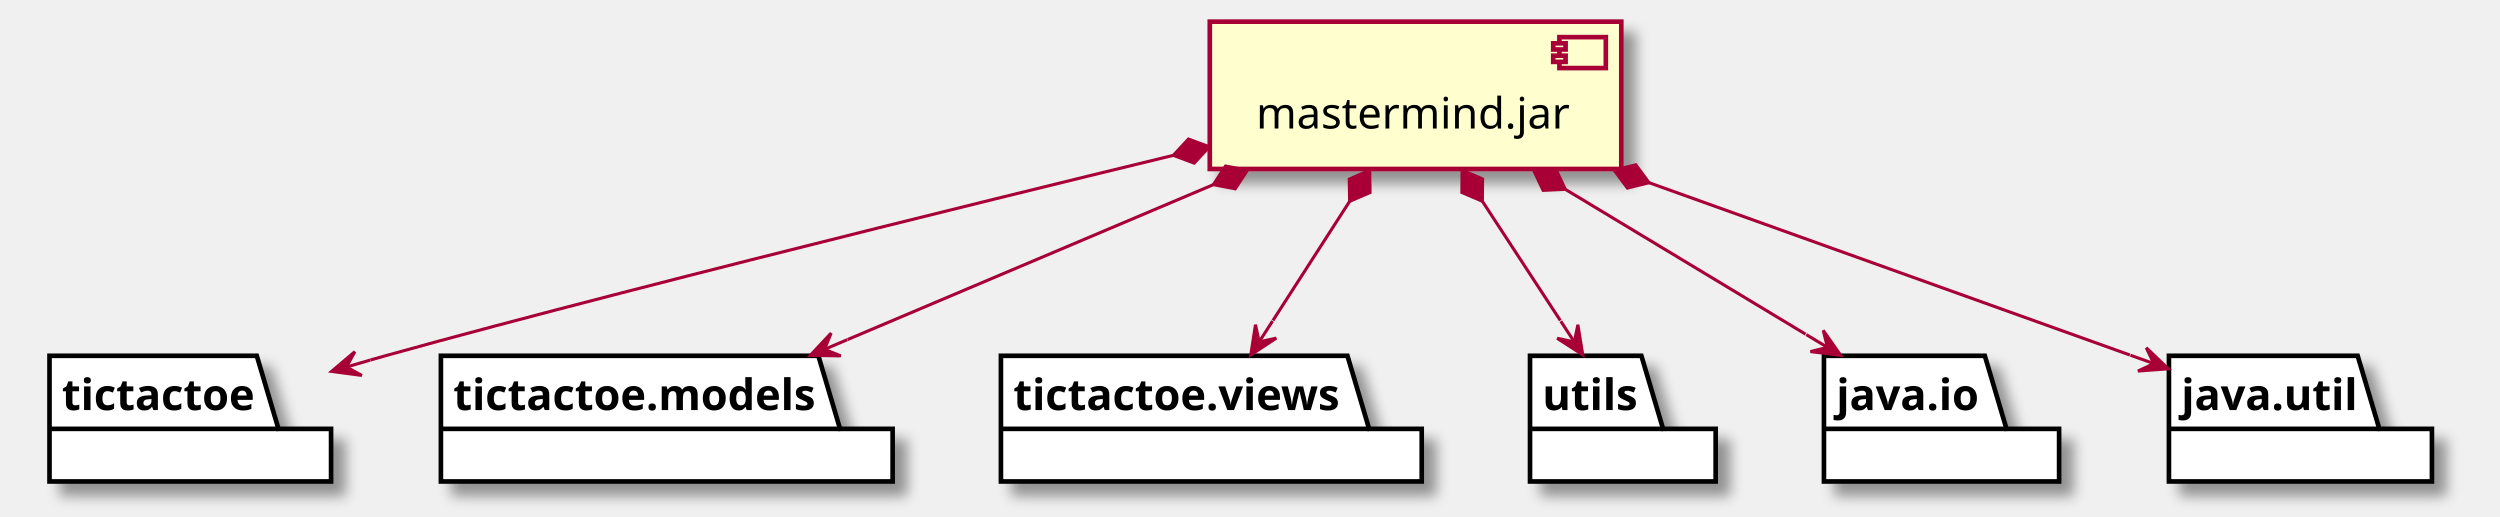
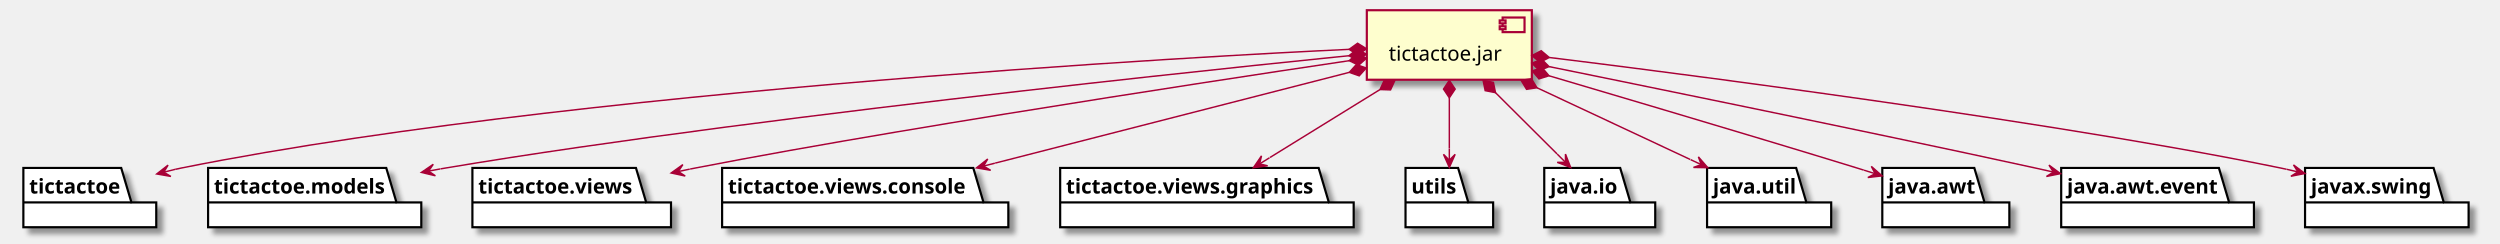
- <svg xmlns="http://www.w3.org/2000/svg" contentScriptType="application/ecmascript" contentStyleType="text/css" height="167px" preserveAspectRatio="none" style="width:808px;height:167px;" version="1.1" viewBox="0 0 808 167" width="808px" zoomAndPan="magnify">
+ <svg xmlns="http://www.w3.org/2000/svg" contentScriptType="application/ecmascript" contentStyleType="text/css" height="167px" preserveAspectRatio="none" style="width:1712px;height:167px;" version="1.1" viewBox="0 0 1712 167" width="1712px" zoomAndPan="magnify">
  <defs>
-     <filter height="300%" id="fyyasagjxrzko" width="300%" x="-1" y="-1">
+     <filter height="300%" id="fzxx6xkf1j1ke" width="300%" x="-1" y="-1">
      <feGaussianBlur result="blurOut" stdDeviation="2.0" />
      <feColorMatrix in="blurOut" result="blurOut2" type="matrix" values="0 0 0 0 0 0 0 0 0 0 0 0 0 0 0 0 0 0 .4 0" />
      <feOffset dx="4.0" dy="4.0" in="blurOut2" result="blurOut3" />
      <feBlend in="SourceGraphic" in2="blurOut3" mode="normal" />
    </filter>
  </defs>
  <g>
-     <polygon fill="#FFFFFF" filter="url(#fyyasagjxrzko)" points="16,115,83,115,90,138.609,107,138.609,107,155.609,16,155.609,16,115" style="stroke: #000000; stroke-width: 1.5;" />
+     <polygon fill="#FFFFFF" filter="url(#fzxx6xkf1j1ke)" points="16,115,83,115,90,138.609,107,138.609,107,155.609,16,155.609,16,115" style="stroke: #000000; stroke-width: 1.5;" />
    <line style="stroke: #000000; stroke-width: 1.5;" x1="16" x2="90" y1="138.609" y2="138.609" />
    <text fill="#000000" font-family="sans-serif" font-size="14" font-weight="bold" lengthAdjust="spacingAndGlyphs" textLength="61" x="20" y="132.533">tictactoe</text>
-     <polygon fill="#FFFFFF" filter="url(#fyyasagjxrzko)" points="142.5,115,264.5,115,271.5,138.609,288.5,138.609,288.5,155.609,142.5,155.609,142.5,115" style="stroke: #000000; stroke-width: 1.5;" />
+     <polygon fill="#FFFFFF" filter="url(#fzxx6xkf1j1ke)" points="142.5,115,264.5,115,271.5,138.609,288.5,138.609,288.5,155.609,142.5,155.609,142.5,115" style="stroke: #000000; stroke-width: 1.5;" />
    <line style="stroke: #000000; stroke-width: 1.5;" x1="142.5" x2="271.5" y1="138.609" y2="138.609" />
    <text fill="#000000" font-family="sans-serif" font-size="14" font-weight="bold" lengthAdjust="spacingAndGlyphs" textLength="116" x="146.5" y="132.533">tictactoe.models</text>
-     <polygon fill="#FFFFFF" filter="url(#fyyasagjxrzko)" points="323.5,115,435.5,115,442.5,138.609,459.5,138.609,459.5,155.609,323.5,155.609,323.5,115" style="stroke: #000000; stroke-width: 1.5;" />
+     <polygon fill="#FFFFFF" filter="url(#fzxx6xkf1j1ke)" points="323.5,115,435.5,115,442.5,138.609,459.5,138.609,459.5,155.609,323.5,155.609,323.5,115" style="stroke: #000000; stroke-width: 1.5;" />
    <line style="stroke: #000000; stroke-width: 1.5;" x1="323.5" x2="442.5" y1="138.609" y2="138.609" />
    <text fill="#000000" font-family="sans-serif" font-size="14" font-weight="bold" lengthAdjust="spacingAndGlyphs" textLength="106" x="327.5" y="132.533">tictactoe.views</text>
-     <polygon fill="#FFFFFF" filter="url(#fyyasagjxrzko)" points="494.5,115,530.5,115,537.5,138.609,554.5,138.609,554.5,155.609,494.5,155.609,494.5,115" style="stroke: #000000; stroke-width: 1.5;" />
-     <line style="stroke: #000000; stroke-width: 1.5;" x1="494.5" x2="537.5" y1="138.609" y2="138.609" />
-     <text fill="#000000" font-family="sans-serif" font-size="14" font-weight="bold" lengthAdjust="spacingAndGlyphs" textLength="30" x="498.5" y="132.533">utils</text>
-     <polygon fill="#FFFFFF" filter="url(#fyyasagjxrzko)" points="589.5,115,641.5,115,648.5,138.609,665.5,138.609,665.5,155.609,589.5,155.609,589.5,115" style="stroke: #000000; stroke-width: 1.5;" />
-     <line style="stroke: #000000; stroke-width: 1.5;" x1="589.5" x2="648.5" y1="138.609" y2="138.609" />
-     <text fill="#000000" font-family="sans-serif" font-size="14" font-weight="bold" lengthAdjust="spacingAndGlyphs" textLength="46" x="593.5" y="132.533">java.io</text>
-     <polygon fill="#FFFFFF" filter="url(#fyyasagjxrzko)" points="701,115,762,115,769,138.609,786,138.609,786,155.609,701,155.609,701,115" style="stroke: #000000; stroke-width: 1.5;" />
-     <line style="stroke: #000000; stroke-width: 1.5;" x1="701" x2="769" y1="138.609" y2="138.609" />
-     <text fill="#000000" font-family="sans-serif" font-size="14" font-weight="bold" lengthAdjust="spacingAndGlyphs" textLength="55" x="705" y="132.533">java.util</text>
-     <rect fill="#FEFECE" filter="url(#fyyasagjxrzko)" height="47.609" style="stroke: #A80036; stroke-width: 1.5;" width="133" x="391" y="7" />
-     <rect fill="#FEFECE" height="10" style="stroke: #A80036; stroke-width: 1.5;" width="15" x="504" y="12" />
-     <rect fill="#FEFECE" height="2" style="stroke: #A80036; stroke-width: 1.5;" width="4" x="502" y="14" />
-     <rect fill="#FEFECE" height="2" style="stroke: #A80036; stroke-width: 1.5;" width="4" x="502" y="18" />
-     <text fill="#000000" font-family="sans-serif" font-size="14" lengthAdjust="spacingAndGlyphs" textLength="93" x="406" y="41.533">mastermind.jar</text>
-     <path d="M379.195,50.211 C379.195,50.211 210.76,90.92 124.5,115 C122.918,115.442 121.316,115.895 119.7,116.357 " fill="none" id="jar-tictactoe" style="stroke: #A80036; stroke-width: 1.0;" />
-     <polygon fill="#A80036" points="107.176,120.034,116.938,121.337,111.973,118.626,114.685,113.661,107.176,120.034" style="stroke: #A80036; stroke-width: 1.0;" />
-     <line style="stroke: #A80036; stroke-width: 1.0;" x1="111.973" x2="119.65" y1="118.626" y2="116.372" />
-     <polygon fill="#A80036" points="390.873,47.448,384.113,44.937,379.195,50.211,385.955,52.722,390.873,47.448" style="stroke: #A80036; stroke-width: 1.0;" />
-     <path d="M392.141,59.684 C392.141,59.684 309.281,94.779 273.947,109.745 " fill="none" id="jar-tictactoe.models" style="stroke: #A80036; stroke-width: 1.0;" />
-     <polygon fill="#A80036" points="261.888,114.852,271.735,115.025,266.492,112.902,268.615,107.659,261.888,114.852" style="stroke: #A80036; stroke-width: 1.0;" />
-     <line style="stroke: #A80036; stroke-width: 1.0;" x1="266.492" x2="273.858" y1="112.902" y2="109.782" />
-     <polygon fill="#A80036" points="403.19,55.003,396.105,53.661,392.141,59.684,399.226,61.027,403.19,55.003" style="stroke: #A80036; stroke-width: 1.0;" />
-     <path d="M436.191,65.092 C436.191,65.092 419.01,91.775 411.414,103.574 " fill="none" id="jar-tictactoe.views" style="stroke: #A80036; stroke-width: 1.0;" />
-     <polygon fill="#A80036" points="404.26,114.684,412.496,109.282,406.967,110.48,405.769,104.951,404.26,114.684" style="stroke: #A80036; stroke-width: 1.0;" />
-     <line style="stroke: #A80036; stroke-width: 1.0;" x1="406.967" x2="411.298" y1="110.48" y2="103.754" />
-     <polygon fill="#A80036" points="442.688,55.003,436.077,57.882,436.191,65.092,442.803,62.213,442.688,55.003" style="stroke: #A80036; stroke-width: 1.0;" />
-     <path d="M479.101,65.048 C479.101,65.048 496.573,91.775 504.285,103.574 " fill="none" id="jar-utils" style="stroke: #A80036; stroke-width: 1.0;" />
-     <polygon fill="#A80036" points="511.547,114.684,509.971,104.962,508.811,110.499,503.274,109.339,511.547,114.684" style="stroke: #A80036; stroke-width: 1.0;" />
-     <line style="stroke: #A80036; stroke-width: 1.0;" x1="508.811" x2="504.435" y1="110.499" y2="103.802" />
-     <polygon fill="#A80036" points="472.536,55.003,472.47,62.214,479.101,65.048,479.167,57.837,472.536,55.003" style="stroke: #A80036; stroke-width: 1.0;" />
-     <path d="M505.927,61.199 C505.927,61.199 560.104,93.864 583.549,108 " fill="none" id="jar-java.io" style="stroke: #A80036; stroke-width: 1.0;" />
-     <polygon fill="#A80036" points="594.913,114.852,589.271,106.779,590.631,112.27,585.14,113.63,594.913,114.852" style="stroke: #A80036; stroke-width: 1.0;" />
-     <line style="stroke: #A80036; stroke-width: 1.0;" x1="590.631" x2="583.78" y1="112.27" y2="108.14" />
-     <polygon fill="#A80036" points="495.651,55.003,498.724,61.527,505.927,61.199,502.855,54.676,495.651,55.003" style="stroke: #A80036; stroke-width: 1.0;" />
-     <path d="M532.981,59.051 C532.981,59.051 644.594,99.053 688.389,114.749 " fill="none" id="jar-java.util" style="stroke: #A80036; stroke-width: 1.0;" />
-     <polygon fill="#A80036" points="700.804,119.198,693.681,112.396,696.097,117.511,690.982,119.927,700.804,119.198" style="stroke: #A80036; stroke-width: 1.0;" />
-     <line style="stroke: #A80036; stroke-width: 1.0;" x1="696.097" x2="688.566" y1="117.511" y2="114.812" />
-     <polygon fill="#A80036" points="521.684,55.003,525.983,60.793,532.981,59.051,528.682,53.262,521.684,55.003" style="stroke: #A80036; stroke-width: 1.0;" />
+     <polygon fill="#FFFFFF" filter="url(#fzxx6xkf1j1ke)" points="494.5,115,666.5,115,673.5,138.609,690.5,138.609,690.5,155.609,494.5,155.609,494.5,115" style="stroke: #000000; stroke-width: 1.5;" />
+     <line style="stroke: #000000; stroke-width: 1.5;" x1="494.5" x2="673.5" y1="138.609" y2="138.609" />
+     <text fill="#000000" font-family="sans-serif" font-size="14" font-weight="bold" lengthAdjust="spacingAndGlyphs" textLength="166" x="498.5" y="132.533">tictactoe.views.console</text>
+     <polygon fill="#FFFFFF" filter="url(#fzxx6xkf1j1ke)" points="726,115,903,115,910,138.609,927,138.609,927,155.609,726,155.609,726,115" style="stroke: #000000; stroke-width: 1.5;" />
+     <line style="stroke: #000000; stroke-width: 1.5;" x1="726" x2="910" y1="138.609" y2="138.609" />
+     <text fill="#000000" font-family="sans-serif" font-size="14" font-weight="bold" lengthAdjust="spacingAndGlyphs" textLength="171" x="730" y="132.533">tictactoe.views.graphics</text>
+     <polygon fill="#FFFFFF" filter="url(#fzxx6xkf1j1ke)" points="962.5,115,998.5,115,1005.5,138.609,1022.5,138.609,1022.5,155.609,962.5,155.609,962.5,115" style="stroke: #000000; stroke-width: 1.5;" />
+     <line style="stroke: #000000; stroke-width: 1.5;" x1="962.5" x2="1005.5" y1="138.609" y2="138.609" />
+     <text fill="#000000" font-family="sans-serif" font-size="14" font-weight="bold" lengthAdjust="spacingAndGlyphs" textLength="30" x="966.5" y="132.533">utils</text>
+     <polygon fill="#FFFFFF" filter="url(#fzxx6xkf1j1ke)" points="1057.5,115,1109.5,115,1116.5,138.609,1133.5,138.609,1133.5,155.609,1057.5,155.609,1057.5,115" style="stroke: #000000; stroke-width: 1.5;" />
+     <line style="stroke: #000000; stroke-width: 1.5;" x1="1057.5" x2="1116.5" y1="138.609" y2="138.609" />
+     <text fill="#000000" font-family="sans-serif" font-size="14" font-weight="bold" lengthAdjust="spacingAndGlyphs" textLength="46" x="1061.5" y="132.533">java.io</text>
+     <polygon fill="#FFFFFF" filter="url(#fzxx6xkf1j1ke)" points="1169,115,1230,115,1237,138.609,1254,138.609,1254,155.609,1169,155.609,1169,115" style="stroke: #000000; stroke-width: 1.5;" />
+     <line style="stroke: #000000; stroke-width: 1.5;" x1="1169" x2="1237" y1="138.609" y2="138.609" />
+     <text fill="#000000" font-family="sans-serif" font-size="14" font-weight="bold" lengthAdjust="spacingAndGlyphs" textLength="55" x="1173" y="132.533">java.util</text>
+     <polygon fill="#FFFFFF" filter="url(#fzxx6xkf1j1ke)" points="1289,115,1352,115,1359,138.609,1376,138.609,1376,155.609,1289,155.609,1289,115" style="stroke: #000000; stroke-width: 1.5;" />
+     <line style="stroke: #000000; stroke-width: 1.5;" x1="1289" x2="1359" y1="138.609" y2="138.609" />
+     <text fill="#000000" font-family="sans-serif" font-size="14" font-weight="bold" lengthAdjust="spacingAndGlyphs" textLength="57" x="1293" y="132.533">java.awt</text>
+     <polygon fill="#FFFFFF" filter="url(#fzxx6xkf1j1ke)" points="1411.5,115,1519.5,115,1526.5,138.609,1543.5,138.609,1543.5,155.609,1411.5,155.609,1411.5,115" style="stroke: #000000; stroke-width: 1.5;" />
+     <line style="stroke: #000000; stroke-width: 1.5;" x1="1411.5" x2="1526.5" y1="138.609" y2="138.609" />
+     <text fill="#000000" font-family="sans-serif" font-size="14" font-weight="bold" lengthAdjust="spacingAndGlyphs" textLength="102" x="1415.5" y="132.533">java.awt.event</text>
+     <polygon fill="#FFFFFF" filter="url(#fzxx6xkf1j1ke)" points="1578.5,115,1666.5,115,1673.5,138.609,1690.5,138.609,1690.5,155.609,1578.5,155.609,1578.5,115" style="stroke: #000000; stroke-width: 1.5;" />
+     <line style="stroke: #000000; stroke-width: 1.5;" x1="1578.5" x2="1673.5" y1="138.609" y2="138.609" />
+     <text fill="#000000" font-family="sans-serif" font-size="14" font-weight="bold" lengthAdjust="spacingAndGlyphs" textLength="82" x="1582.5" y="132.533">javax.swing</text>
+     <rect fill="#FEFECE" filter="url(#fzxx6xkf1j1ke)" height="47.609" style="stroke: #A80036; stroke-width: 1.5;" width="113" x="936" y="7" />
+     <rect fill="#FEFECE" height="10" style="stroke: #A80036; stroke-width: 1.5;" width="15" x="1029" y="12" />
+     <rect fill="#FEFECE" height="2" style="stroke: #A80036; stroke-width: 1.5;" width="4" x="1027" y="14" />
+     <rect fill="#FEFECE" height="2" style="stroke: #A80036; stroke-width: 1.5;" width="4" x="1027" y="18" />
+     <text fill="#000000" font-family="sans-serif" font-size="14" lengthAdjust="spacingAndGlyphs" textLength="73" x="951" y="41.533">tictactoe.jar</text>
+     <path d="M923.817,33.798 C923.817,33.798 417.234,56.345 124.5,115 C123.009,115.299 121.503,115.619 119.988,115.958 " fill="none" id="jar-tictactoe" style="stroke: #A80036; stroke-width: 1.0;" />
+     <polygon fill="#A80036" points="107.325,119.126,117.027,120.822,112.176,117.912,115.085,113.061,107.325,119.126" style="stroke: #A80036; stroke-width: 1.0;" />
+     <line style="stroke: #A80036; stroke-width: 1.0;" x1="112.176" x2="119.936" y1="117.912" y2="115.971" />
+     <polygon fill="#A80036" points="935.811,33.412,929.685,29.607,923.817,33.798,929.943,37.603,935.811,33.412" style="stroke: #A80036; stroke-width: 1.0;" />
+     <path d="M923.745,38.168 C923.745,38.168 529.825,77.231 305.5,115 C304.207,115.218 302.904,115.442 301.594,115.671 " fill="none" id="jar-tictactoe.models" style="stroke: #A80036; stroke-width: 1.0;" />
+     <polygon fill="#A80036" points="288.576,118.071,298.152,120.373,293.493,117.164,296.702,112.505,288.576,118.071" style="stroke: #A80036; stroke-width: 1.0;" />
+     <line style="stroke: #A80036; stroke-width: 1.0;" x1="293.493" x2="301.361" y1="117.164" y2="115.714" />
+     <polygon fill="#A80036" points="935.693,37.056,929.348,33.629,923.745,38.168,930.089,41.595,935.693,37.056" style="stroke: #A80036; stroke-width: 1.0;" />
+     <path d="M923.902,41.562 C923.902,41.562 635.296,84.049 476.5,115 C475.211,115.251 473.912,115.508 472.605,115.769 " fill="none" id="jar-tictactoe.views" style="stroke: #A80036; stroke-width: 1.0;" />
+     <polygon fill="#A80036" points="459.615,118.457,469.239,120.55,464.511,117.444,467.618,112.716,459.615,118.457" style="stroke: #A80036; stroke-width: 1.0;" />
+     <line style="stroke: #A80036; stroke-width: 1.0;" x1="464.511" x2="472.345" y1="117.444" y2="115.823" />
+     <polygon fill="#A80036" points="935.782,39.872,929.278,36.757,923.902,41.562,930.405,44.677,935.782,39.872" style="stroke: #A80036; stroke-width: 1.0;" />
+     <path d="M923.991,49.556 C923.991,49.556 754.284,93.043 681.474,111.7 " fill="none" id="jar-tictactoe.views.console" style="stroke: #A80036; stroke-width: 1.0;" />
+     <polygon fill="#A80036" points="668.684,114.978,678.395,116.619,673.528,113.737,676.409,108.869,668.684,114.978" style="stroke: #A80036; stroke-width: 1.0;" />
+     <line style="stroke: #A80036; stroke-width: 1.0;" x1="673.528" x2="681.277" y1="113.737" y2="111.751" />
+     <polygon fill="#A80036" points="935.615,46.577,928.81,44.191,923.991,49.556,930.796,51.941,935.615,46.577" style="stroke: #A80036; stroke-width: 1.0;" />
+     <path d="M945.036,61.308 C945.036,61.308 892.405,93.805 869.678,107.839 " fill="none" id="jar-tictactoe.views.graphics" style="stroke: #A80036; stroke-width: 1.0;" />
+     <polygon fill="#A80036" points="858.32,114.852,868.079,113.527,862.574,112.225,863.876,106.72,858.32,114.852" style="stroke: #A80036; stroke-width: 1.0;" />
+     <line style="stroke: #A80036; stroke-width: 1.0;" x1="862.574" x2="869.381" y1="112.225" y2="108.022" />
+     <polygon fill="#A80036" points="955.246,55.003,948.039,54.752,945.036,61.308,952.242,61.559,955.246,55.003" style="stroke: #A80036; stroke-width: 1.0;" />
+     <path d="M992.5,67.003 C992.5,67.003 992.5,90.856 992.5,101.535 " fill="none" id="jar-utils" style="stroke: #A80036; stroke-width: 1.0;" />
+     <polygon fill="#A80036" points="992.5,114.684,996.5,105.684,992.5,109.684,988.5,105.684,992.5,114.684" style="stroke: #A80036; stroke-width: 1.0;" />
+     <line style="stroke: #A80036; stroke-width: 1.0;" x1="992.5" x2="992.5" y1="109.684" y2="101.684" />
+     <polygon fill="#A80036" points="992.5,55.003,988.5,61.003,992.5,67.003,996.5,61.003,992.5,55.003" style="stroke: #A80036; stroke-width: 1.0;" />
+     <path d="M1024.12,63.468 C1024.12,63.468 1053.38,92.583 1066.26,105.399 " fill="none" id="jar-java.io" style="stroke: #A80036; stroke-width: 1.0;" />
+     <polygon fill="#A80036" points="1075.59,114.684,1072.033,105.5,1072.046,111.157,1066.389,111.17,1075.59,114.684" style="stroke: #A80036; stroke-width: 1.0;" />
+     <line style="stroke: #A80036; stroke-width: 1.0;" x1="1072.046" x2="1066.37" y1="111.157" y2="105.514" />
+     <polygon fill="#A80036" points="1015.615,55.003,1017.046,62.071,1024.12,63.468,1022.689,56.401,1015.615,55.003" style="stroke: #A80036; stroke-width: 1.0;" />
+     <path d="M1052.517,60.093 C1052.517,60.093 1126.06,94.513 1157.48,109.218 " fill="none" id="jar-java.util" style="stroke: #A80036; stroke-width: 1.0;" />
+     <polygon fill="#A80036" points="1169.52,114.852,1163.066,107.413,1164.992,112.731,1159.673,114.657,1169.52,114.852" style="stroke: #A80036; stroke-width: 1.0;" />
+     <line style="stroke: #A80036; stroke-width: 1.0;" x1="1164.992" x2="1157.75" y1="112.731" y2="109.341" />
+     <polygon fill="#A80036" points="1041.65,55.003,1045.387,61.17,1052.517,60.093,1048.78,53.925,1041.65,55.003" style="stroke: #A80036; stroke-width: 1.0;" />
+     <path d="M1060.755,51.89 C1060.755,51.89 1200.27,93.022 1271.5,115 C1273.08,115.489 1274.69,115.987 1276.31,116.491 " fill="none" id="jar-java.awt" style="stroke: #A80036; stroke-width: 1.0;" />
+     <polygon fill="#A80036" points="1288.88,120.439,1281.487,113.931,1284.109,118.944,1279.096,121.565,1288.88,120.439" style="stroke: #A80036; stroke-width: 1.0;" />
+     <line style="stroke: #A80036; stroke-width: 1.0;" x1="1284.109" x2="1276.48" y1="118.944" y2="116.544" />
+     <polygon fill="#A80036" points="1049.24,48.515,1053.873,54.041,1060.755,51.89,1056.123,46.364,1049.24,48.515" style="stroke: #A80036; stroke-width: 1.0;" />
+     <path d="M1060.805,45.618 C1060.805,45.618 1277.4,89.513 1393.5,115 C1395.1,115.352 1396.72,115.71 1398.36,116.072 " fill="none" id="jar-java.awt.event" style="stroke: #A80036; stroke-width: 1.0;" />
+     <polygon fill="#A80036" points="1411.05,118.918,1403.143,113.047,1406.171,117.825,1401.393,120.853,1411.05,118.918" style="stroke: #A80036; stroke-width: 1.0;" />
+     <line style="stroke: #A80036; stroke-width: 1.0;" x1="1406.171" x2="1398.365" y1="117.825" y2="116.073" />
+     <polygon fill="#A80036" points="1049.04,43.258,1054.136,48.36,1060.805,45.618,1055.71,40.516,1049.04,43.258" style="stroke: #A80036; stroke-width: 1.0;" />
+     <path d="M1060.936,39.37 C1060.936,39.37 1383.1,78.291 1561.5,115 C1562.88,115.284 1564.28,115.579 1565.68,115.883 " fill="none" id="jar-javax.swing" style="stroke: #A80036; stroke-width: 1.0;" />
+     <polygon fill="#A80036" points="1578.46,118.827,1570.586,112.911,1573.587,117.706,1568.792,120.707,1578.46,118.827" style="stroke: #A80036; stroke-width: 1.0;" />
+     <line style="stroke: #A80036; stroke-width: 1.0;" x1="1573.587" x2="1565.79" y1="117.706" y2="115.909" />
+     <polygon fill="#A80036" points="1049.01,38.038,1054.529,42.679,1060.936,39.37,1055.417,34.729,1049.01,38.038" style="stroke: #A80036; stroke-width: 1.0;" />
  </g>
</svg>
